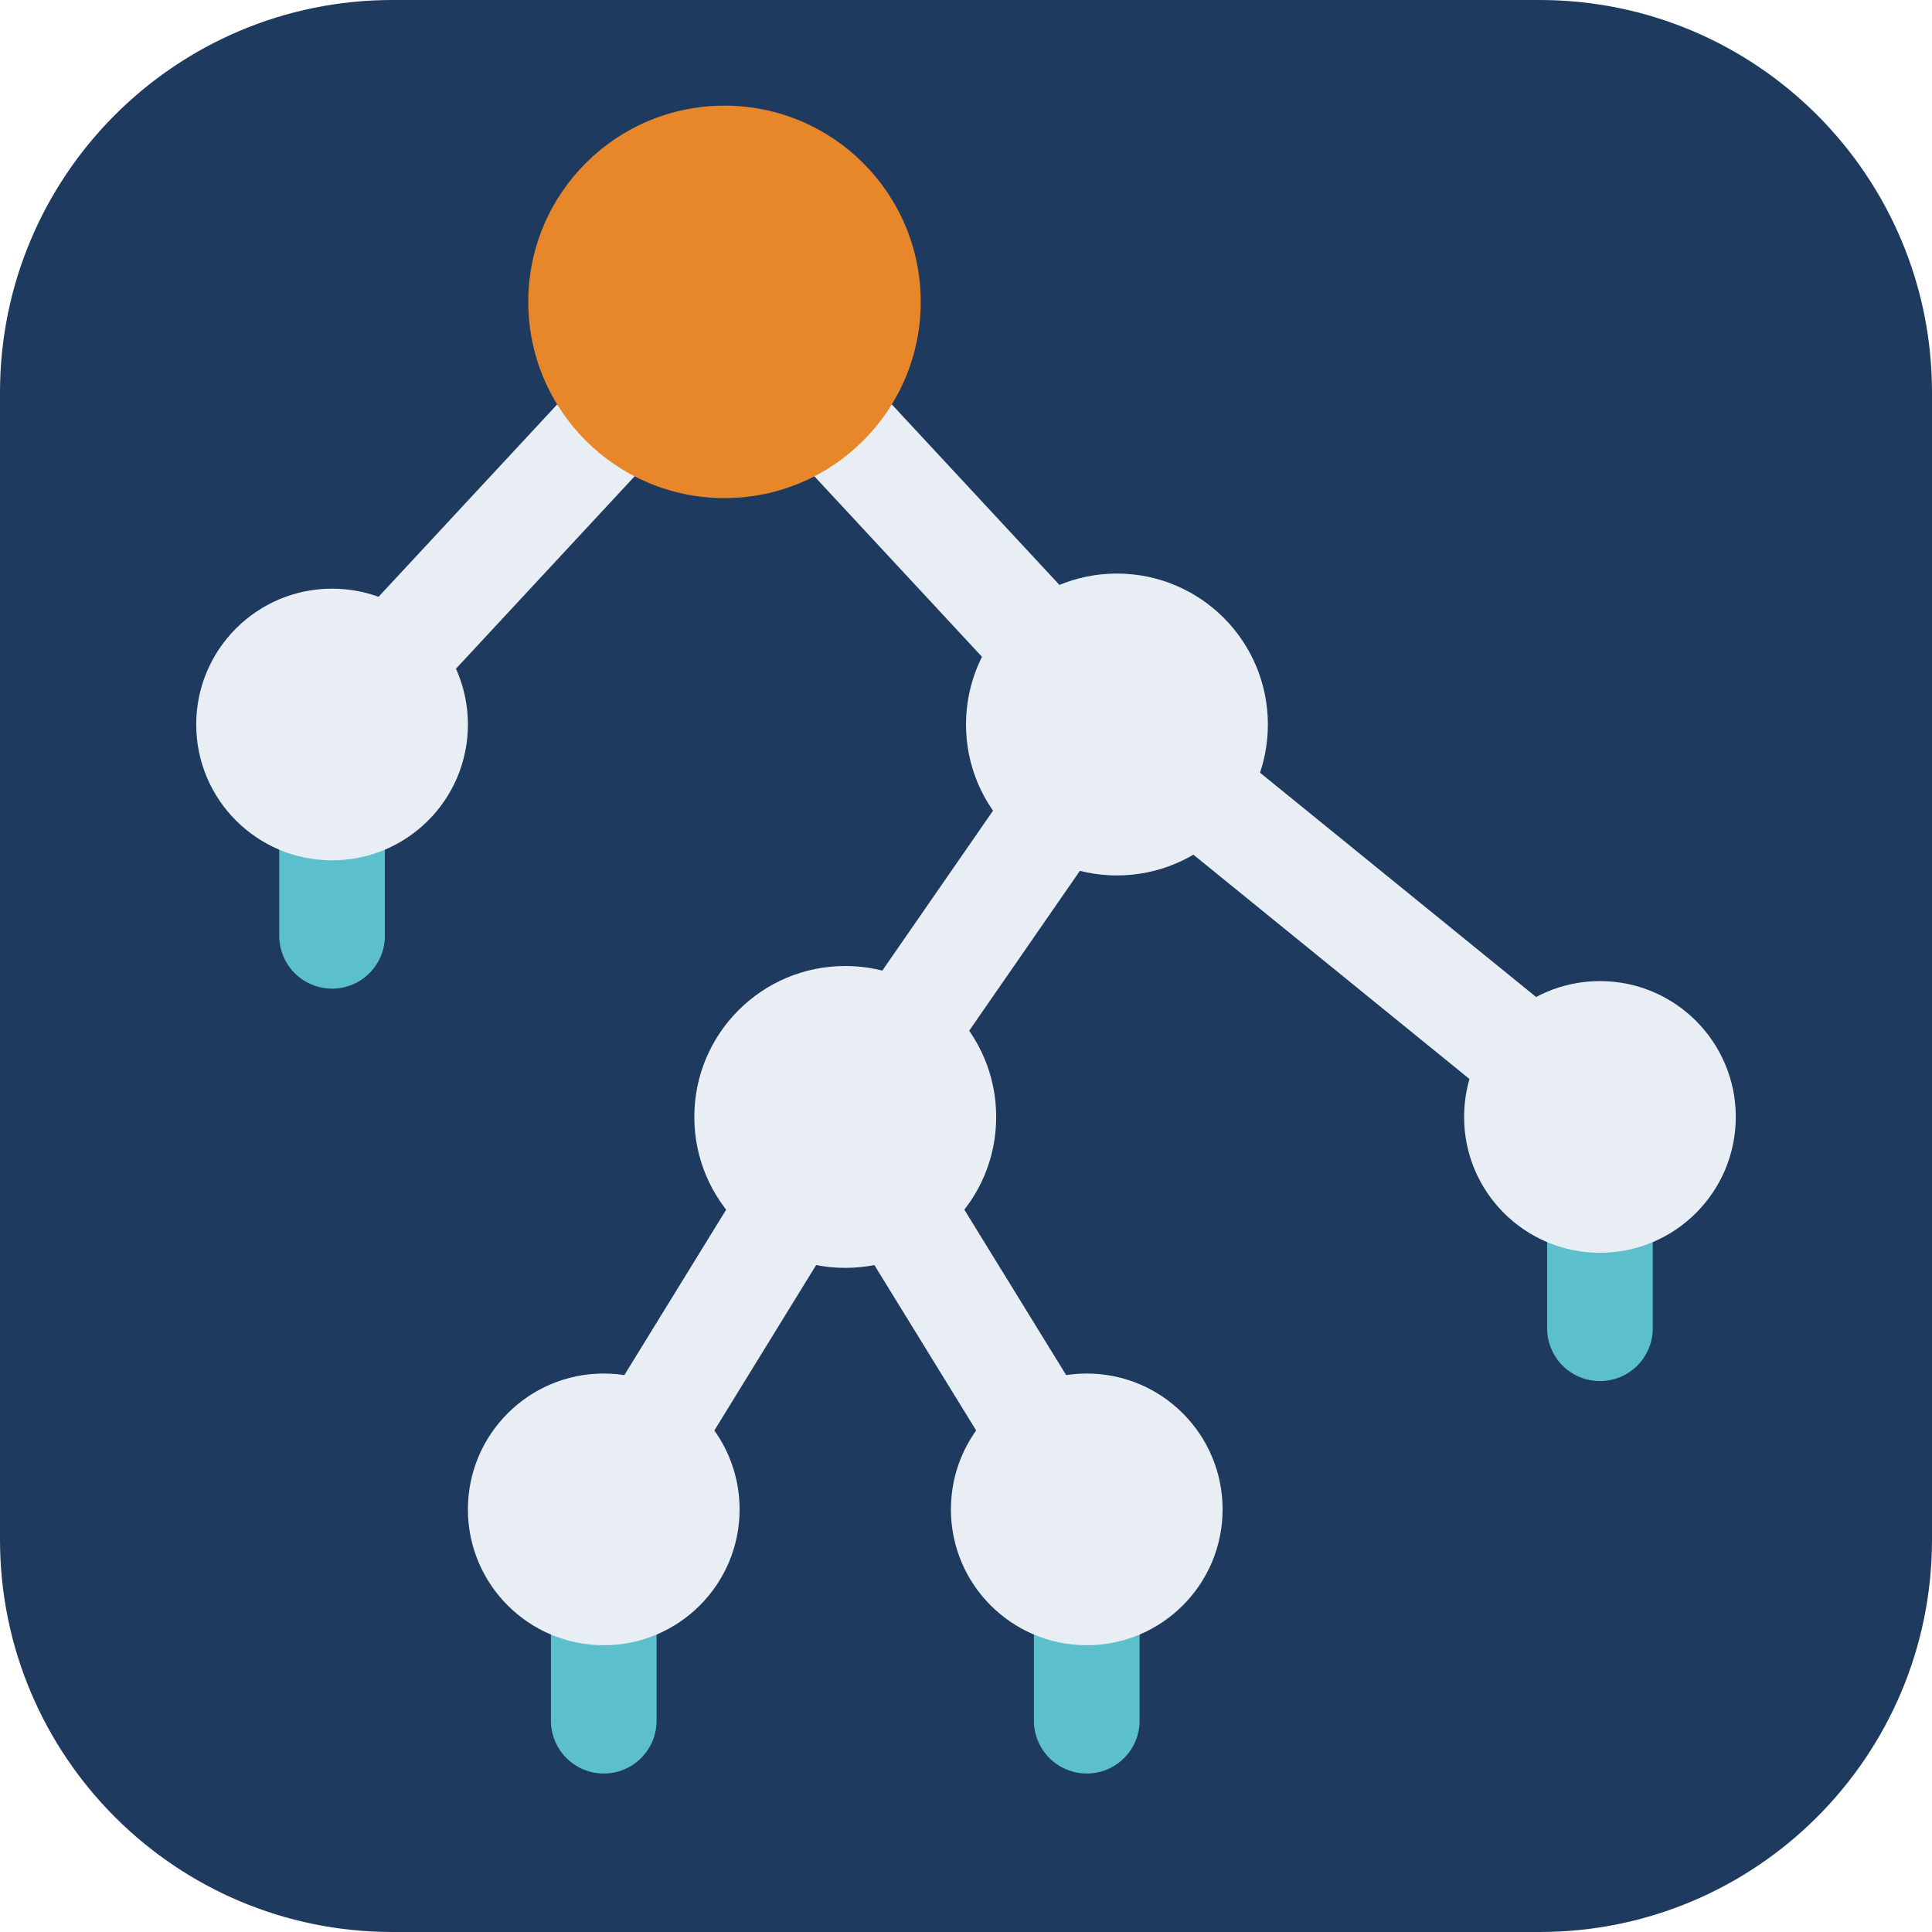
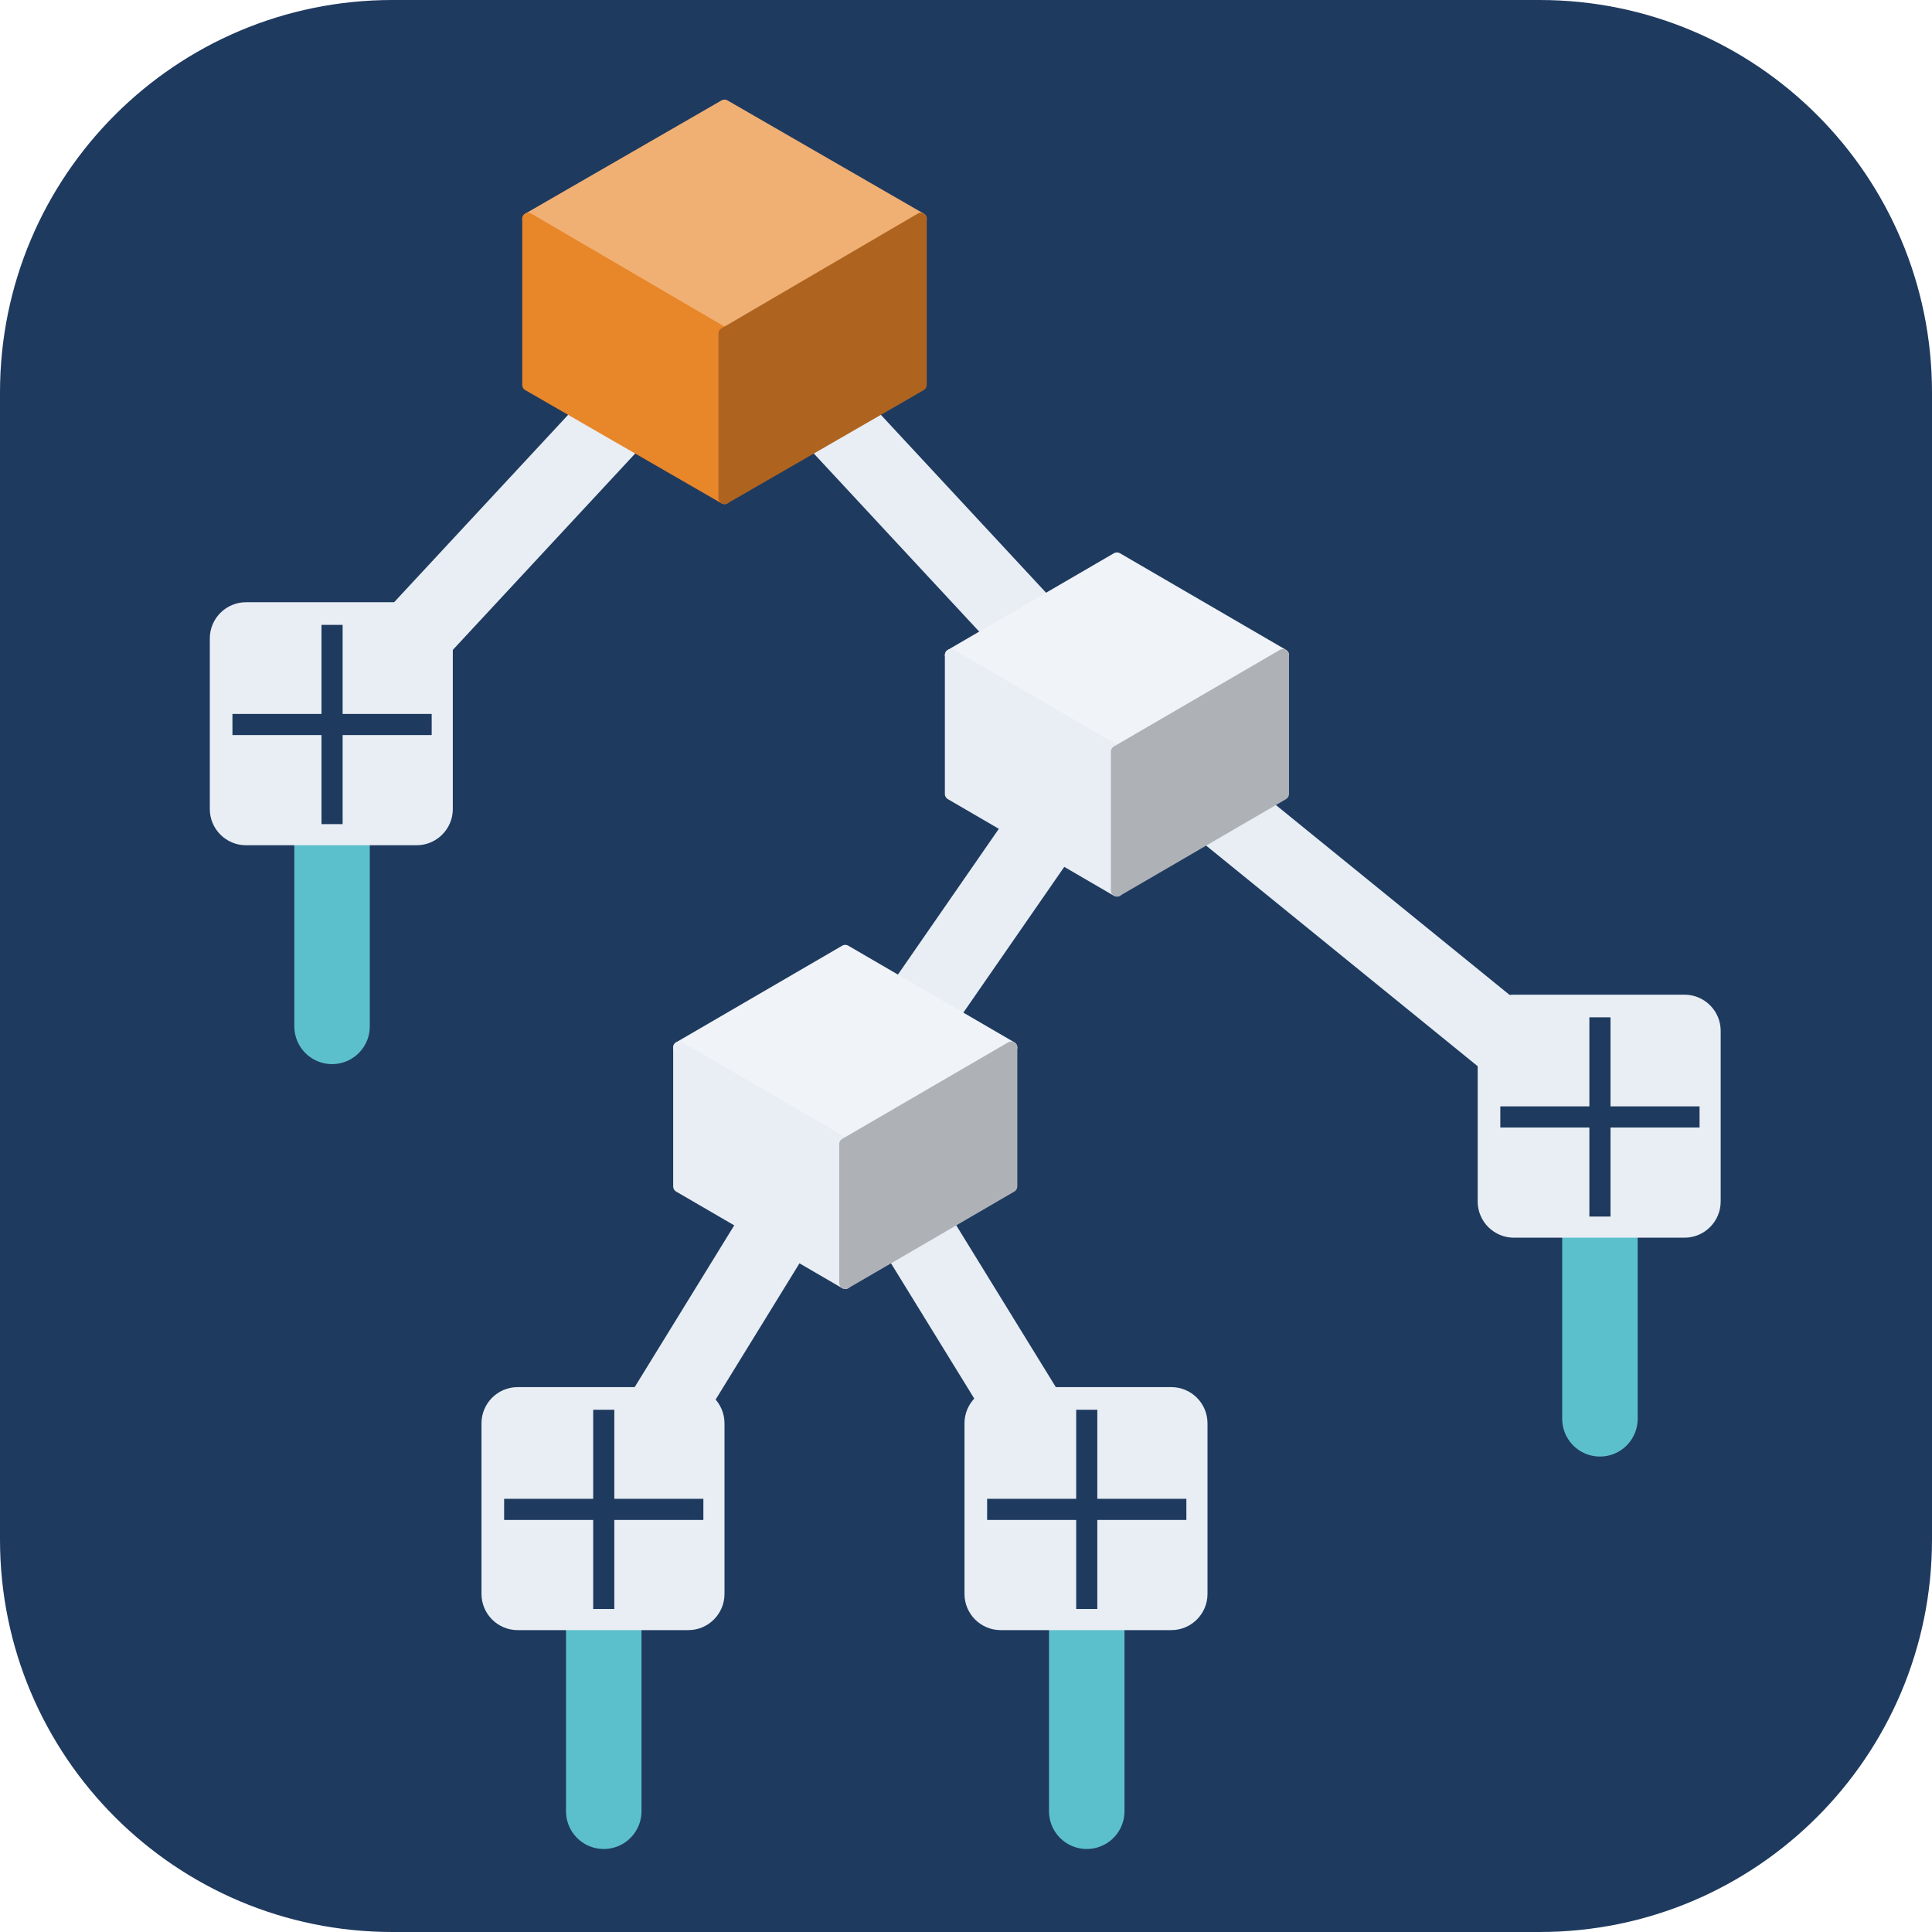
<svg xmlns="http://www.w3.org/2000/svg" viewBox="0 0 128 128" width="128" height="128">
  <rect width="128" height="128" rx="26" fill="#1f3a5f" />
  <g transform="translate(8,8)">
-     <line x1="40" y1="12" x2="14" y2="40" stroke="#e8eef4" stroke-width="7" stroke-linecap="round" />
-     <line x1="40" y1="12" x2="66" y2="40" stroke="#e8eef4" stroke-width="7" stroke-linecap="round" />
-     <line x1="66" y1="40" x2="48" y2="66" stroke="#e8eef4" stroke-width="7" stroke-linecap="round" />
-     <line x1="66" y1="40" x2="98" y2="66" stroke="#e8eef4" stroke-width="7" stroke-linecap="round" />
-     <line x1="48" y1="66" x2="32" y2="92" stroke="#e8eef4" stroke-width="7" stroke-linecap="round" />
-     <line x1="48" y1="66" x2="64" y2="92" stroke="#e8eef4" stroke-width="7" stroke-linecap="round" />
-     <line x1="14" y1="40" x2="14" y2="54" stroke="#5cc0cc" stroke-width="7" stroke-linecap="round" />
-     <line x1="98" y1="66" x2="98" y2="80" stroke="#5cc0cc" stroke-width="7" stroke-linecap="round" />
-     <line x1="32" y1="92" x2="32" y2="106" stroke="#5cc0cc" stroke-width="7" stroke-linecap="round" />
-     <line x1="64" y1="92" x2="64" y2="106" stroke="#5cc0cc" stroke-width="7" stroke-linecap="round" />
-     <circle cx="40" cy="12" r="13" fill="#e8862a" />
-     <circle cx="14" cy="40" r="9" fill="#e8eef4" />
-     <circle cx="66" cy="40" r="10" fill="#e8eef4" />
-     <circle cx="48" cy="66" r="10" fill="#e8eef4" />
-     <circle cx="98" cy="66" r="9" fill="#e8eef4" />
-     <circle cx="32" cy="92" r="9" fill="#e8eef4" />
-     <circle cx="64" cy="92" r="9" fill="#e8eef4" />
+     <line x1="40.0" y1="12.0" x2="14.0" y2="40.0" stroke="#e8eef4" stroke-width="5" stroke-linecap="round" />
+     <line x1="40.0" y1="12.0" x2="66.0" y2="40.0" stroke="#e8eef4" stroke-width="5" stroke-linecap="round" />
+     <line x1="66.0" y1="40.0" x2="48.0" y2="66.0" stroke="#e8eef4" stroke-width="5" stroke-linecap="round" />
+     <line x1="66.0" y1="40.0" x2="98.0" y2="66.0" stroke="#e8eef4" stroke-width="5" stroke-linecap="round" />
+     <line x1="48.0" y1="66.0" x2="32.0" y2="92.0" stroke="#e8eef4" stroke-width="5" stroke-linecap="round" />
+     <line x1="48.0" y1="66.0" x2="64.0" y2="92.0" stroke="#e8eef4" stroke-width="5" stroke-linecap="round" />
+     <line x1="14.0" y1="40.0" x2="14.0" y2="60.0" stroke="#5cc0cc" stroke-width="5" stroke-linecap="round" />
+     <line x1="98.0" y1="66.0" x2="98.0" y2="86.0" stroke="#5cc0cc" stroke-width="5" stroke-linecap="round" />
+     <line x1="32.0" y1="92.0" x2="32.0" y2="112.0" stroke="#5cc0cc" stroke-width="5" stroke-linecap="round" />
+     <line x1="64.0" y1="92.0" x2="64.0" y2="112.0" stroke="#5cc0cc" stroke-width="5" stroke-linecap="round" />
+     <polygon points="40.0,-1.0 53.0,6.5 40.0,14.1 27.0,6.5" fill="#f0b074" stroke="#f0b074" stroke-width="0.8" stroke-linejoin="round" />
+     <polygon points="27.0,6.5 40.0,14.1 40.0,25.0 27.0,17.5" fill="#e8862a" stroke="#e8862a" stroke-width="0.8" stroke-linejoin="round" />
+     <polygon points="53.0,6.5 40.0,14.1 40.0,25.0 53.0,17.5" fill="#ae641f" stroke="#ae641f" stroke-width="0.8" stroke-linejoin="round" />
+     <rect x="5.9" y="31.9" width="16.1" height="16.1" rx="2.4" fill="#e8eef4" />
+     <line x1="14.0" y1="33.4" x2="14.0" y2="46.6" stroke="#1f3a5f" stroke-width="1.4" />
+     <line x1="7.4" y1="40.0" x2="20.6" y2="40.0" stroke="#1f3a5f" stroke-width="1.4" />
+     <polygon points="66.0,29.0 77.0,35.4 66.0,41.8 55.0,35.4" fill="#f0f3f7" stroke="#f0f3f7" stroke-width="0.8" stroke-linejoin="round" />
+     <polygon points="55.0,35.4 66.0,41.8 66.0,51.0 55.0,44.6" fill="#e8eef4" stroke="#e8eef4" stroke-width="0.8" stroke-linejoin="round" />
+     <polygon points="77.0,35.4 66.0,41.8 66.0,51.0 77.0,44.6" fill="#aeb2b7" stroke="#aeb2b7" stroke-width="0.8" stroke-linejoin="round" />
+     <polygon points="48.0,55.0 59.0,61.4 48.0,67.8 37.0,61.4" fill="#f0f3f7" stroke="#f0f3f7" stroke-width="0.8" stroke-linejoin="round" />
+     <polygon points="37.0,61.4 48.0,67.8 48.0,77.0 37.0,70.6" fill="#e8eef4" stroke="#e8eef4" stroke-width="0.8" stroke-linejoin="round" />
+     <polygon points="59.0,61.4 48.0,67.8 48.0,77.0 59.0,70.6" fill="#aeb2b7" stroke="#aeb2b7" stroke-width="0.8" stroke-linejoin="round" />
+     <rect x="89.9" y="57.9" width="16.1" height="16.1" rx="2.4" fill="#e8eef4" />
+     <line x1="98.0" y1="59.4" x2="98.0" y2="72.6" stroke="#1f3a5f" stroke-width="1.4" />
+     <line x1="91.4" y1="66.0" x2="104.6" y2="66.0" stroke="#1f3a5f" stroke-width="1.4" />
+     <rect x="23.9" y="83.9" width="16.1" height="16.1" rx="2.4" fill="#e8eef4" />
+     <line x1="32.0" y1="85.4" x2="32.0" y2="98.6" stroke="#1f3a5f" stroke-width="1.4" />
+     <line x1="25.4" y1="92.0" x2="38.6" y2="92.0" stroke="#1f3a5f" stroke-width="1.4" />
+     <rect x="55.9" y="83.9" width="16.1" height="16.1" rx="2.4" fill="#e8eef4" />
+     <line x1="64.0" y1="85.4" x2="64.0" y2="98.6" stroke="#1f3a5f" stroke-width="1.4" />
+     <line x1="57.4" y1="92.0" x2="70.6" y2="92.0" stroke="#1f3a5f" stroke-width="1.4" />
  </g>
</svg>
